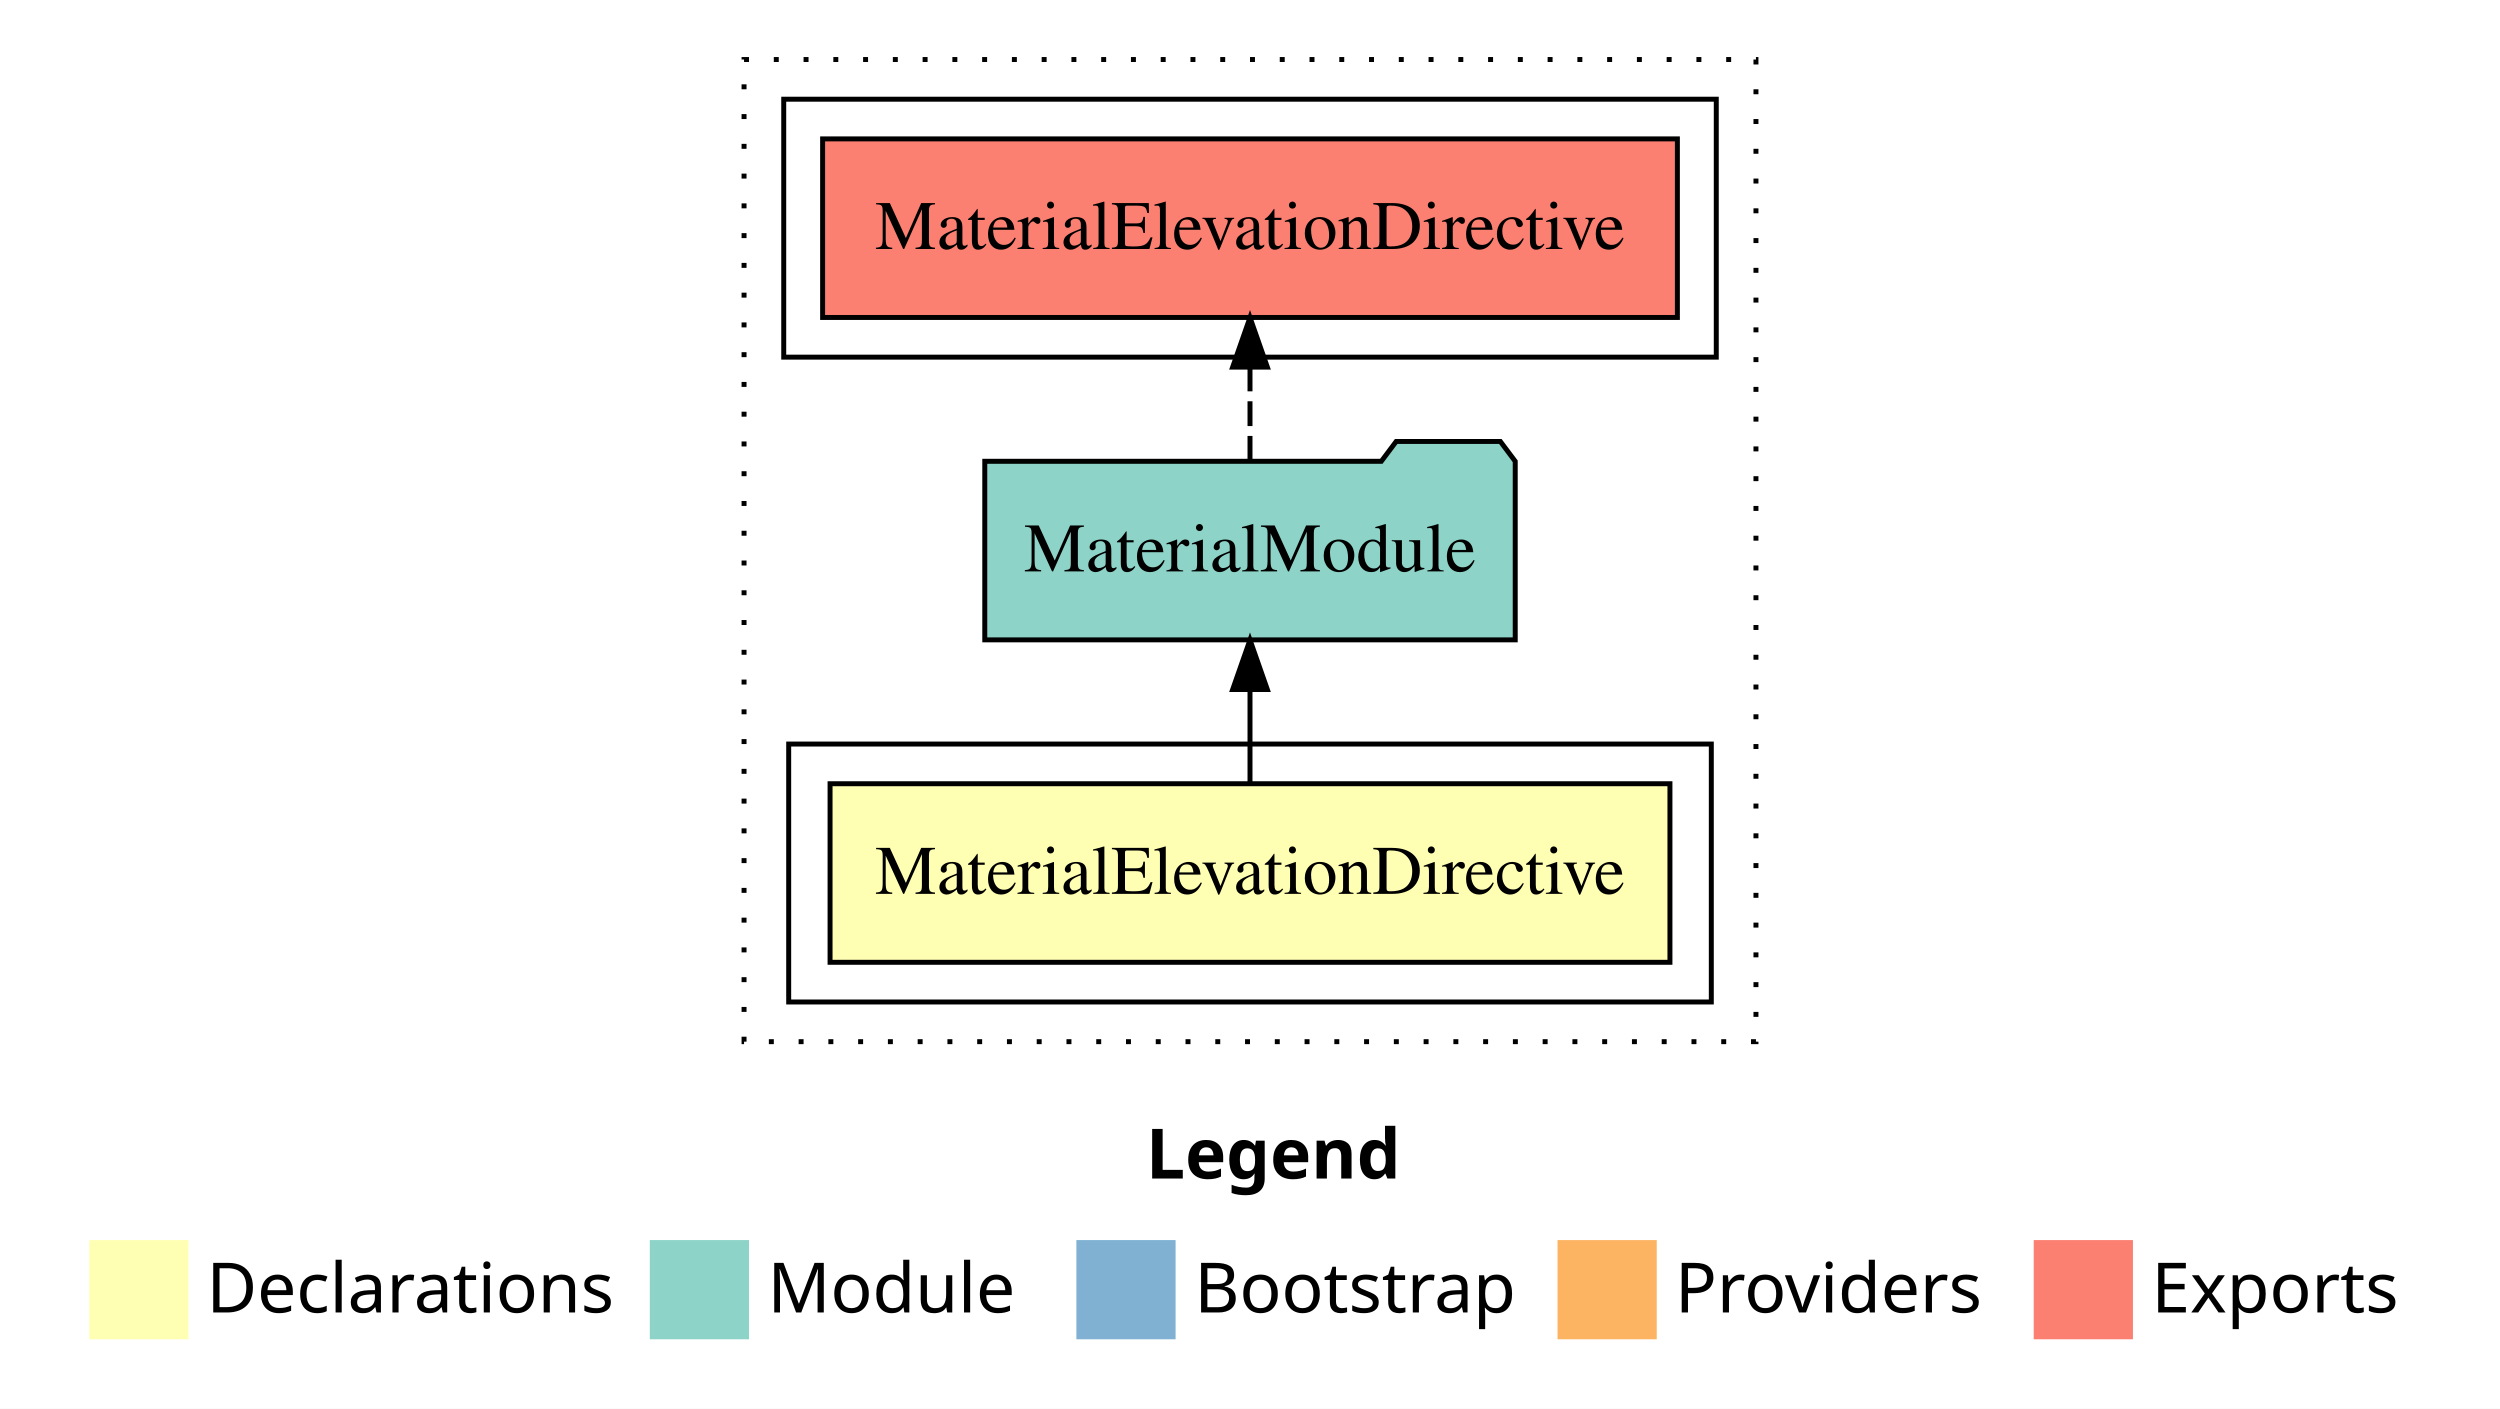
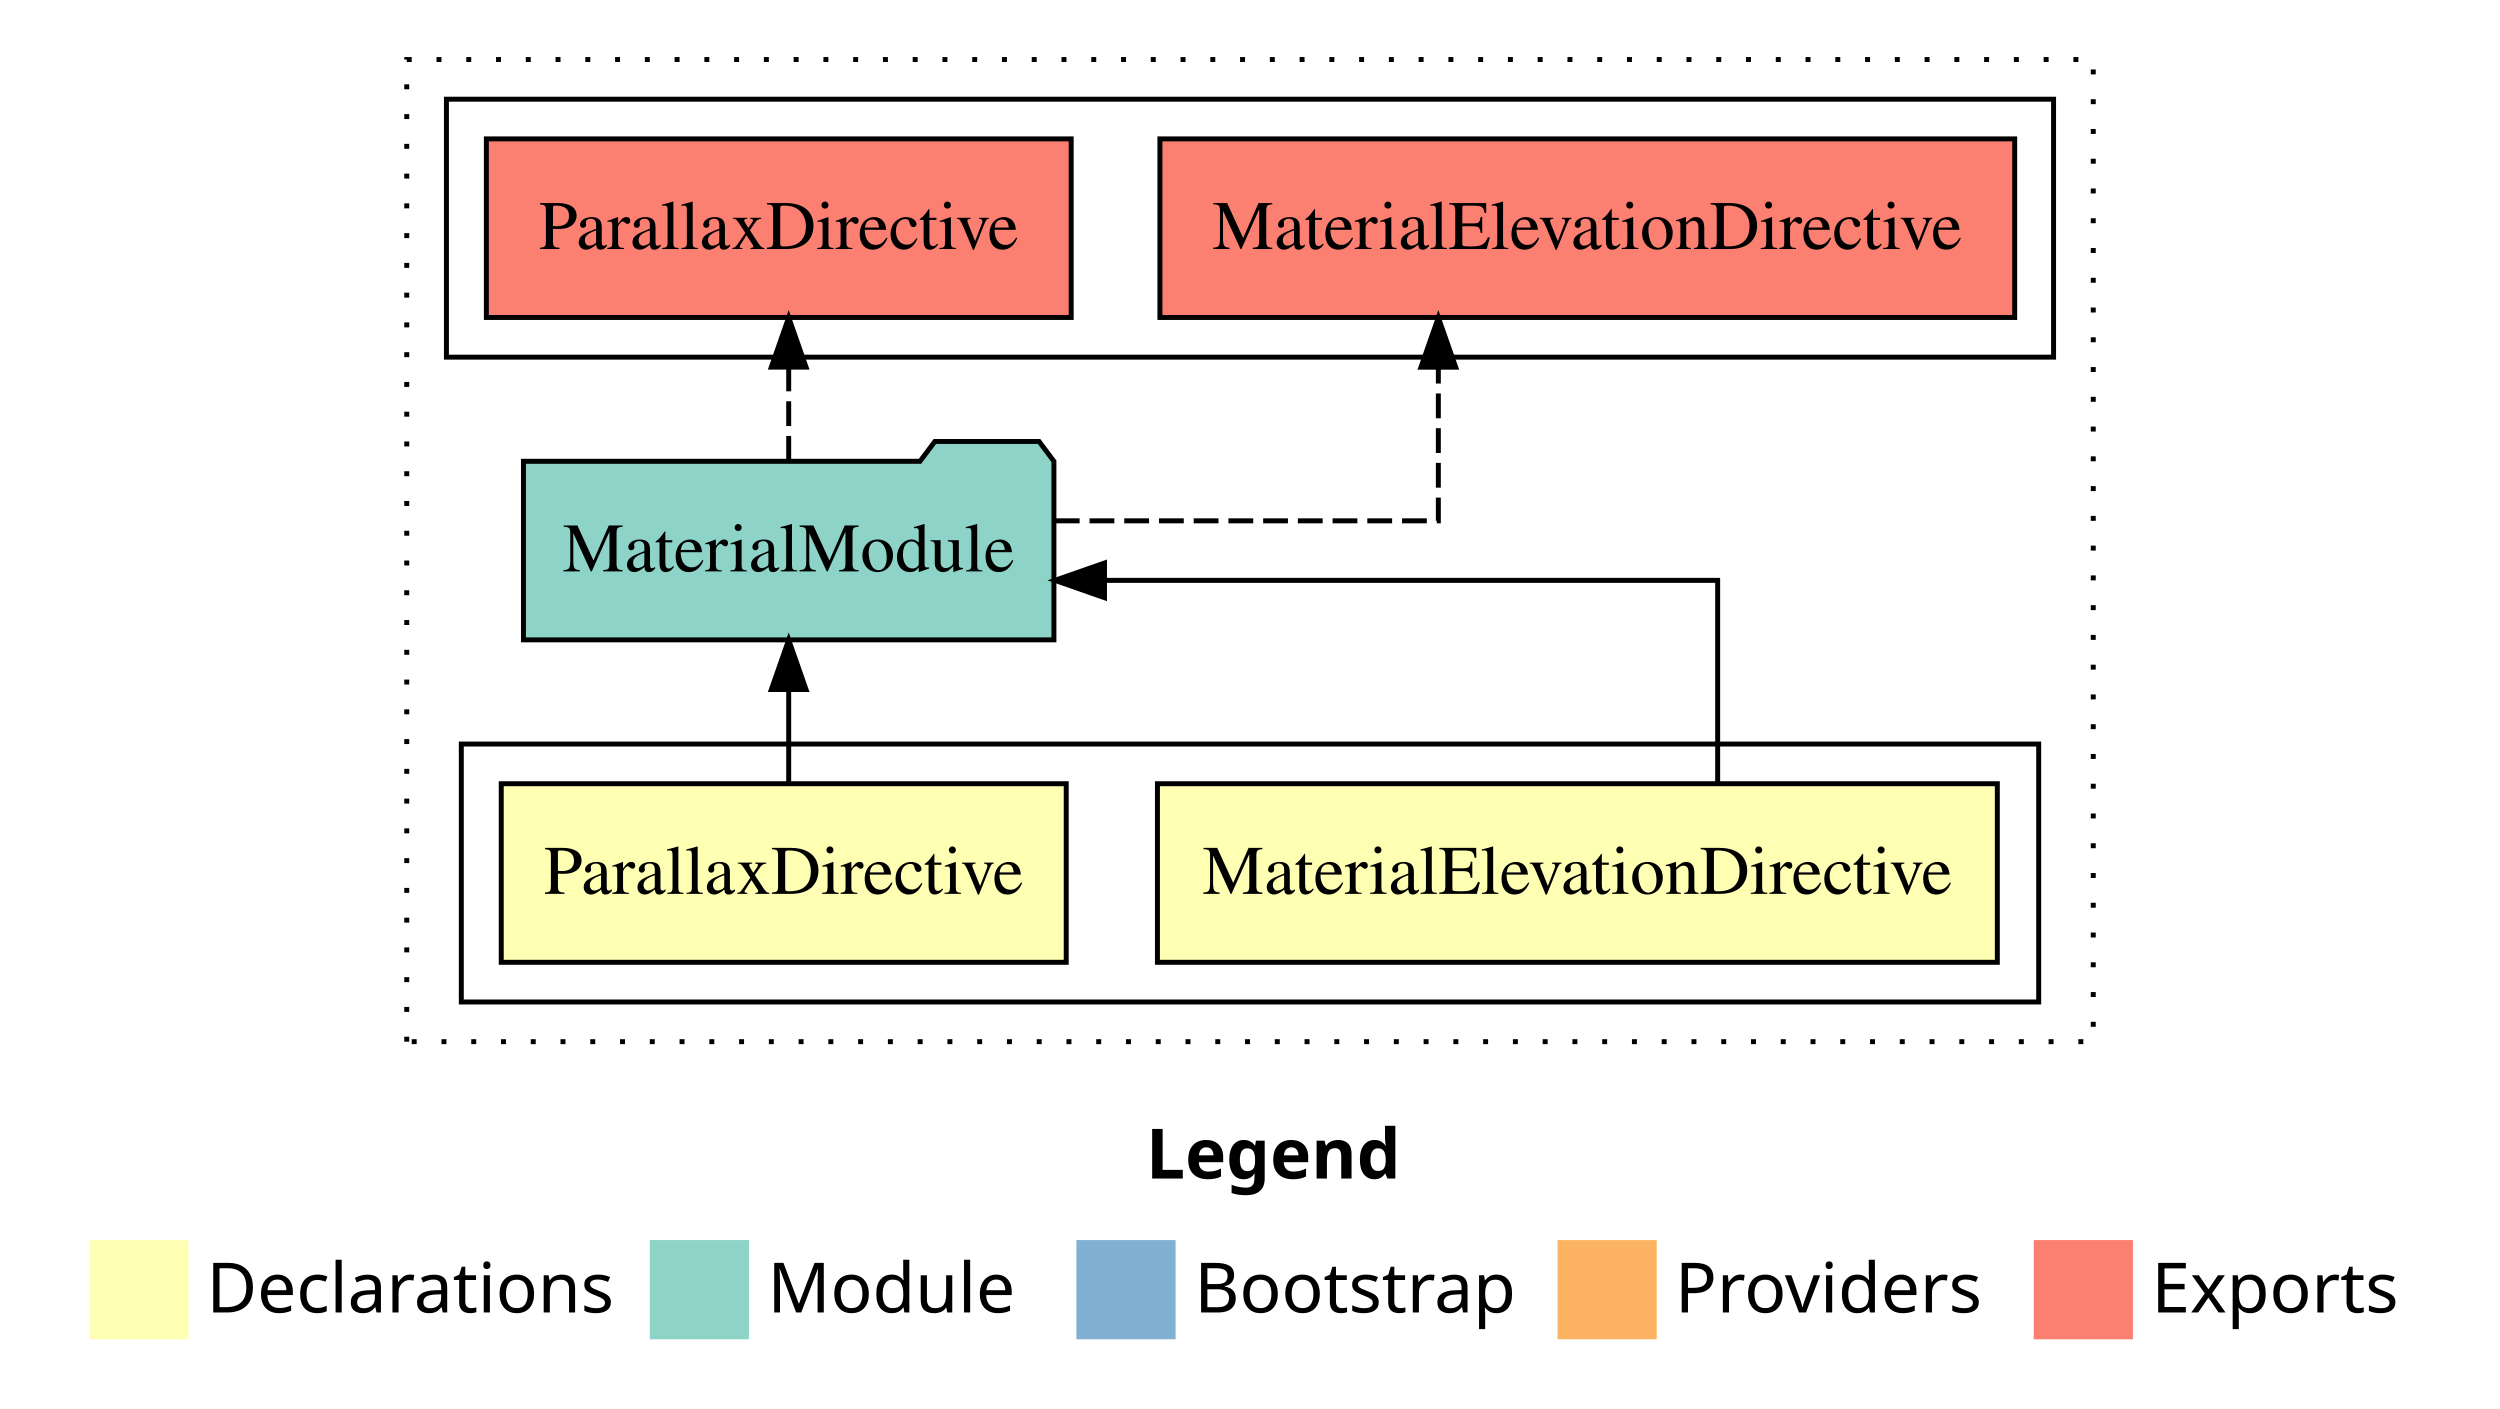
<svg xmlns="http://www.w3.org/2000/svg" width="504pt" height="284pt" viewBox="0.00 0.00 504.00 284.00">
  <g id="graph0" class="graph" transform="scale(1 1) rotate(0) translate(4 280)">
    <polygon fill="white" stroke="transparent" points="-4,4 -4,-280 500,-280 500,4 -4,4" />
    <text text-anchor="start" x="227.01" y="-42.4" font-family="sans-serif" font-weight="bold" font-size="14.00">Legend</text>
    <polygon fill="#ffffb3" stroke="transparent" points="14,-10 14,-30 34,-30 34,-10 14,-10" />
    <text text-anchor="start" x="37.63" y="-15.4" font-family="sans-serif" font-size="14.00">  Declarations</text>
    <polygon fill="#8dd3c7" stroke="transparent" points="127,-10 127,-30 147,-30 147,-10 127,-10" />
    <text text-anchor="start" x="150.73" y="-15.4" font-family="sans-serif" font-size="14.00">  Module</text>
    <polygon fill="#80b1d3" stroke="transparent" points="213,-10 213,-30 233,-30 233,-10 213,-10" />
    <text text-anchor="start" x="236.78" y="-15.4" font-family="sans-serif" font-size="14.00">  Bootstrap</text>
    <polygon fill="#fdb462" stroke="transparent" points="310,-10 310,-30 330,-30 330,-10 310,-10" />
    <text text-anchor="start" x="333.67" y="-15.4" font-family="sans-serif" font-size="14.00">  Providers</text>
    <polygon fill="#fb8072" stroke="transparent" points="406,-10 406,-30 426,-30 426,-10 406,-10" />
    <text text-anchor="start" x="429.73" y="-15.4" font-family="sans-serif" font-size="14.00">  Exports</text>
    <g id="clust1" class="cluster">
-       <polygon fill="none" stroke="black" stroke-dasharray="1,5" points="146,-70 146,-268 350,-268 350,-70 146,-70" />
-     </g>
-     <g id="clust5" class="cluster">
-       <polygon fill="none" stroke="black" points="154,-208 154,-260 342,-260 342,-208 154,-208" />
+       <polygon fill="none" stroke="black" stroke-dasharray="1,5" points="78,-70 78,-268 418,-268 418,-70 78,-70" />
    </g>
    <g id="clust2" class="cluster">
-       <polygon fill="none" stroke="black" points="155,-78 155,-130 341,-130 341,-78 155,-78" />
+       <polygon fill="none" stroke="black" points="89,-78 89,-130 407,-130 407,-78 89,-78" />
+     </g>
+     <g id="clust6" class="cluster">
+       <polygon fill="none" stroke="black" points="86,-208 86,-260 410,-260 410,-208 86,-208" />
    </g>
    <g id="node1" class="node">
-       <polygon fill="#ffffb3" stroke="black" points="332.66,-122 163.34,-122 163.34,-86 332.66,-86 332.66,-122" />
-       <text text-anchor="middle" x="248" y="-99.8" font-family="Times,serif" font-size="14.00">MaterialElevationDirective</text>
+       <polygon fill="#ffffb3" stroke="black" points="398.66,-122 229.34,-122 229.34,-86 398.66,-86 398.66,-122" />
+       <text text-anchor="middle" x="314" y="-99.8" font-family="Times,serif" font-size="14.00">MaterialElevationDirective</text>
+     </g>
+     <g id="node3" class="node">
+       <polygon fill="#8dd3c7" stroke="black" points="208.47,-187 205.47,-191 184.47,-191 181.47,-187 101.53,-187 101.53,-151 208.47,-151 208.47,-187" />
+       <text text-anchor="middle" x="155" y="-164.8" font-family="Times,serif" font-size="14.00">MaterialModule</text>
+     </g>
+     <g id="edge1" class="edge">
+       <path fill="none" stroke="black" d="M342.28,-122.02C342.28,-139.37 342.28,-163 342.28,-163 342.28,-163 218.67,-163 218.67,-163" />
+       <polygon fill="black" stroke="black" points="218.67,-159.5 208.67,-163 218.67,-166.5 218.67,-159.5" />
    </g>
    <g id="node2" class="node">
-       <polygon fill="#8dd3c7" stroke="black" points="301.47,-187 298.47,-191 277.47,-191 274.47,-187 194.53,-187 194.53,-151 301.47,-151 301.47,-187" />
-       <text text-anchor="middle" x="248" y="-164.8" font-family="Times,serif" font-size="14.00">MaterialModule</text>
-     </g>
-     <g id="edge1" class="edge">
-       <path fill="none" stroke="black" d="M248,-122.11C248,-122.11 248,-140.99 248,-140.99" />
-       <polygon fill="black" stroke="black" points="244.5,-140.99 248,-150.99 251.5,-140.99 244.5,-140.99" />
-     </g>
-     <g id="node3" class="node">
-       <polygon fill="#fb8072" stroke="black" points="334.16,-252 161.84,-252 161.84,-216 334.16,-216 334.16,-252" />
-       <text text-anchor="middle" x="248" y="-229.8" font-family="Times,serif" font-size="14.00">MaterialElevationDirective </text>
+       <polygon fill="#ffffb3" stroke="black" points="210.95,-122 97.05,-122 97.05,-86 210.95,-86 210.95,-122" />
+       <text text-anchor="middle" x="154" y="-99.8" font-family="Times,serif" font-size="14.00">ParallaxDirective</text>
    </g>
    <g id="edge2" class="edge">
-       <path fill="none" stroke="black" stroke-dasharray="5,2" d="M248,-187.11C248,-187.11 248,-205.99 248,-205.99" />
-       <polygon fill="black" stroke="black" points="244.5,-205.99 248,-215.99 251.5,-205.99 244.5,-205.99" />
+       <path fill="none" stroke="black" d="M155,-122.11C155,-122.11 155,-140.99 155,-140.99" />
+       <polygon fill="black" stroke="black" points="151.5,-140.99 155,-150.99 158.5,-140.99 151.5,-140.99" />
+     </g>
+     <g id="node4" class="node">
+       <polygon fill="#fb8072" stroke="black" points="402.16,-252 229.84,-252 229.84,-216 402.16,-216 402.16,-252" />
+       <text text-anchor="middle" x="316" y="-229.8" font-family="Times,serif" font-size="14.00">MaterialElevationDirective </text>
+     </g>
+     <g id="edge3" class="edge">
+       <path fill="none" stroke="black" stroke-dasharray="5,2" d="M208.65,-175C244.82,-175 285.97,-175 285.97,-175 285.97,-175 285.97,-205.98 285.97,-205.98" />
+       <polygon fill="black" stroke="black" points="282.47,-205.98 285.97,-215.98 289.47,-205.98 282.47,-205.98" />
+     </g>
+     <g id="node5" class="node">
+       <polygon fill="#fb8072" stroke="black" points="211.95,-252 94.05,-252 94.05,-216 211.95,-216 211.95,-252" />
+       <text text-anchor="middle" x="153" y="-229.8" font-family="Times,serif" font-size="14.00">ParallaxDirective </text>
+     </g>
+     <g id="edge4" class="edge">
+       <path fill="none" stroke="black" stroke-dasharray="5,2" d="M155,-187.11C155,-187.11 155,-205.99 155,-205.99" />
+       <polygon fill="black" stroke="black" points="151.5,-205.99 155,-215.99 158.5,-205.99 151.5,-205.99" />
    </g>
  </g>
</svg>
